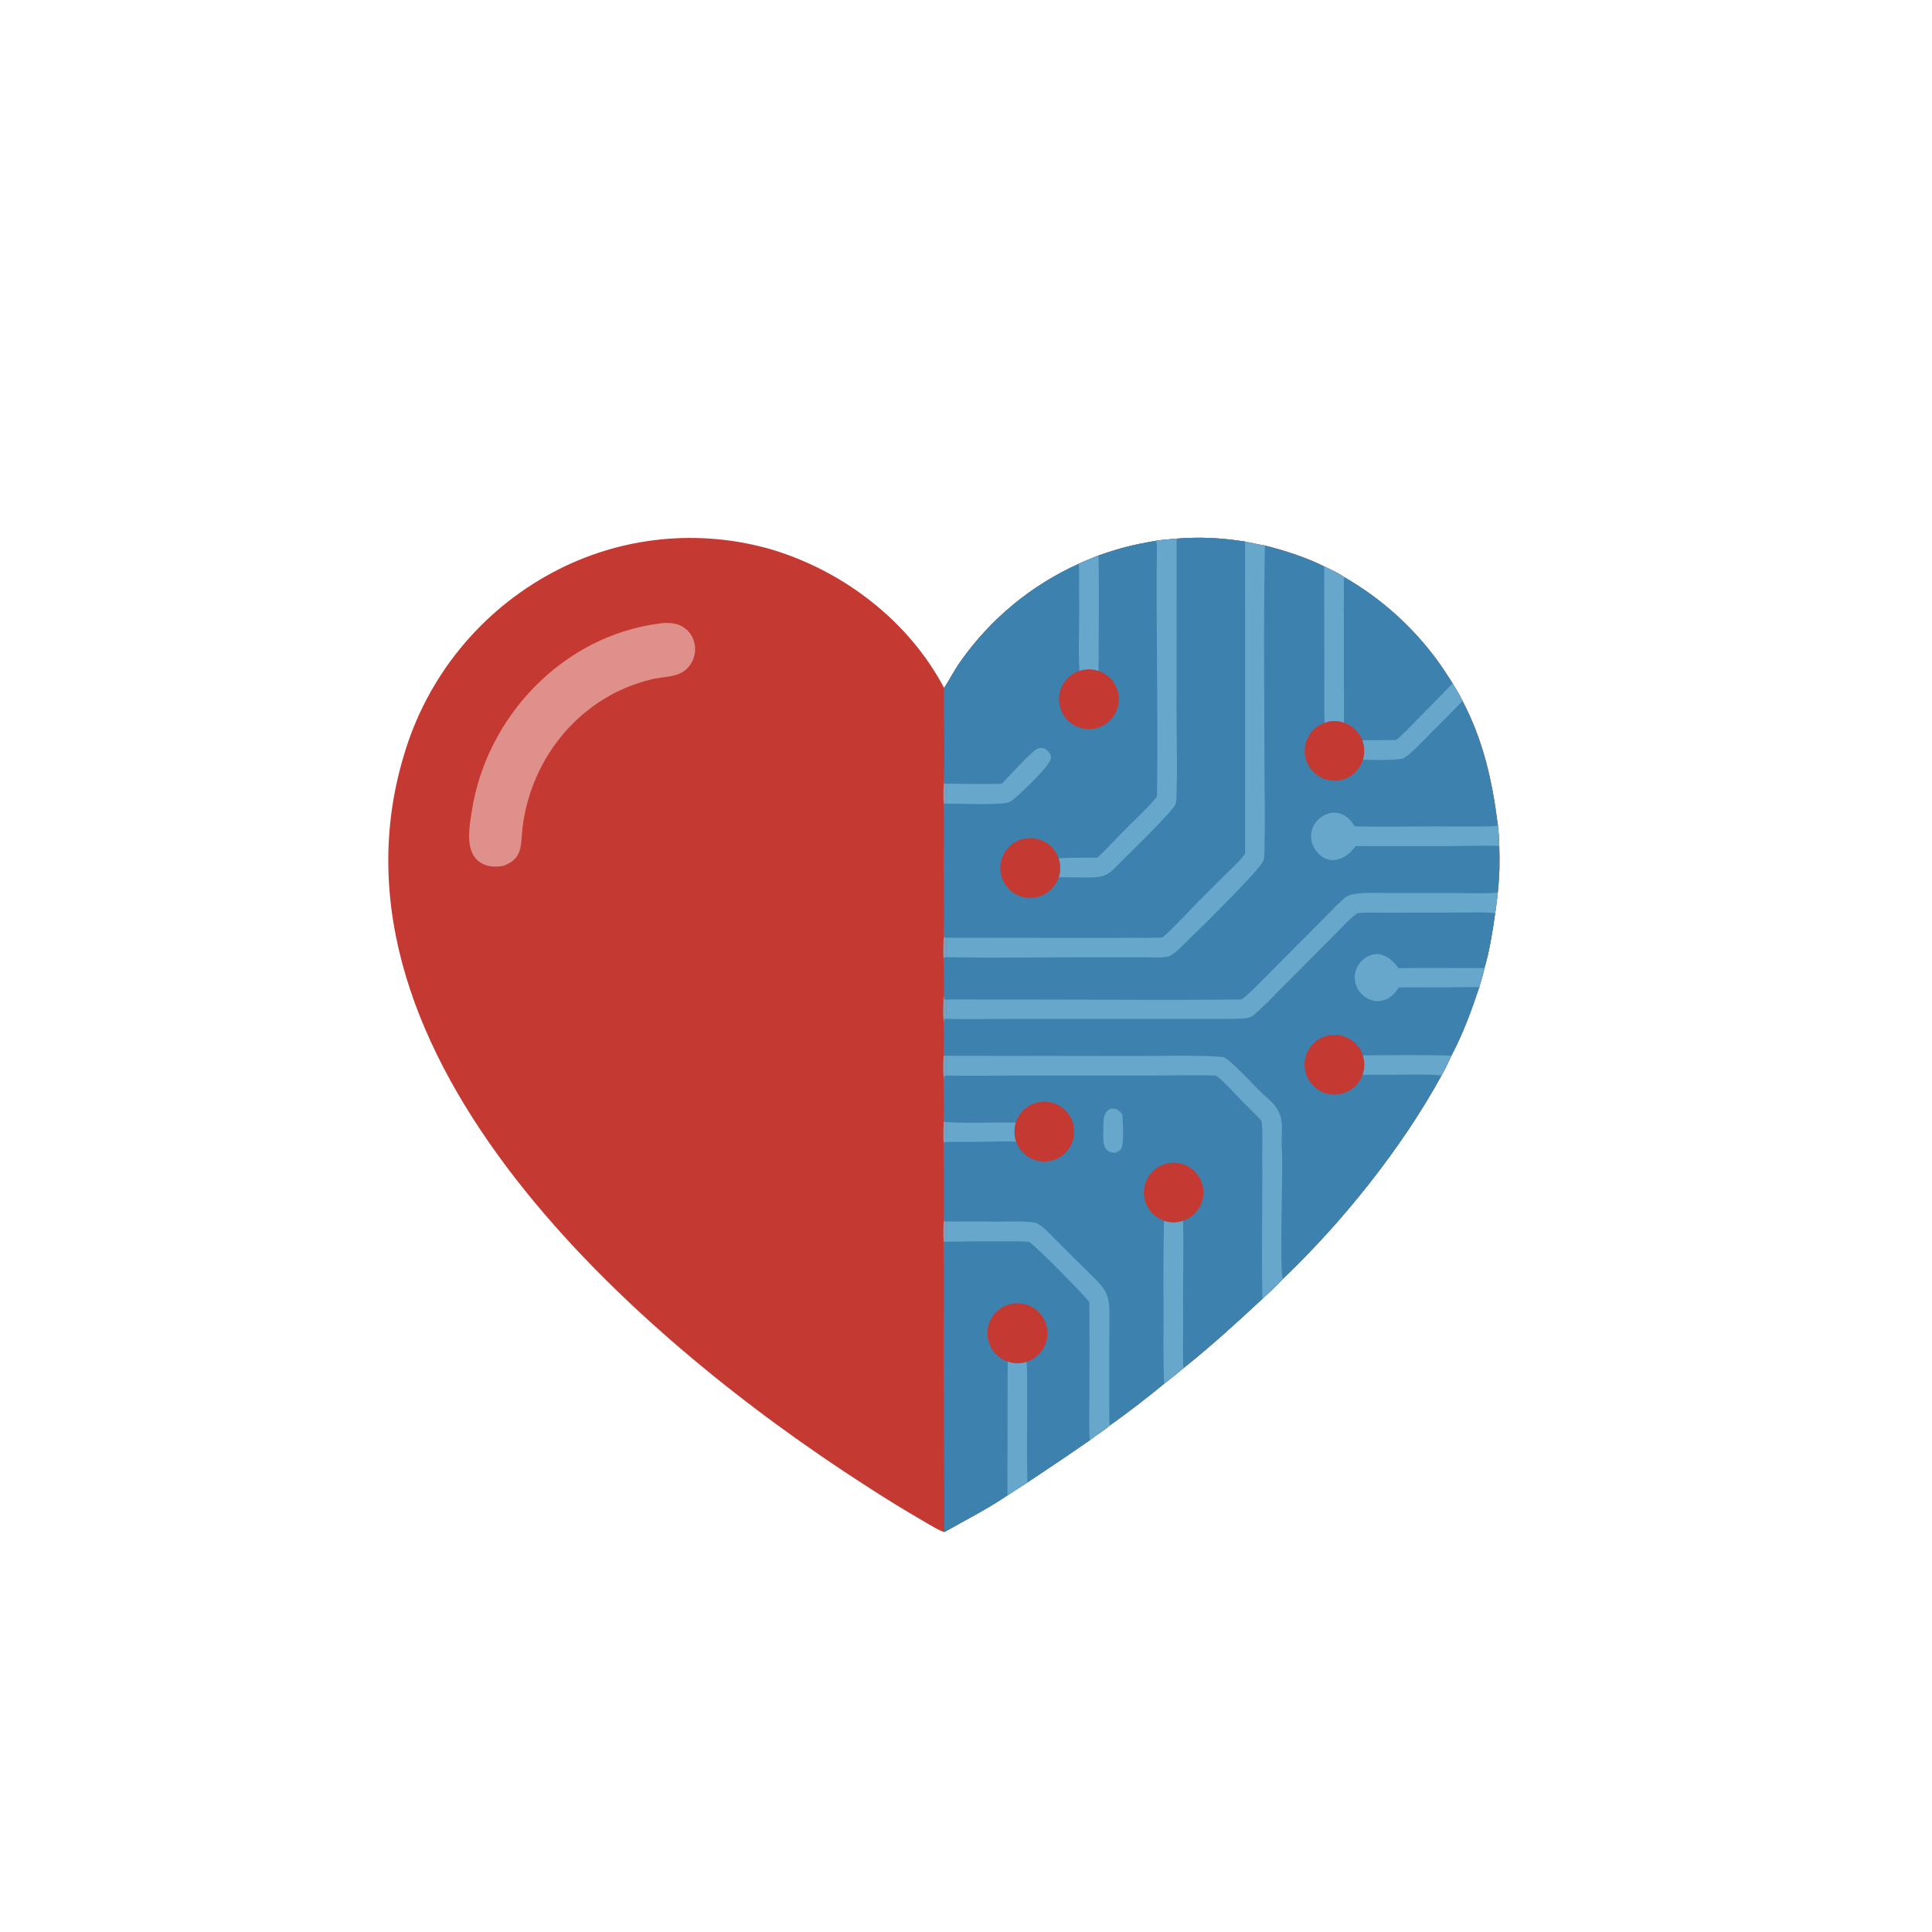
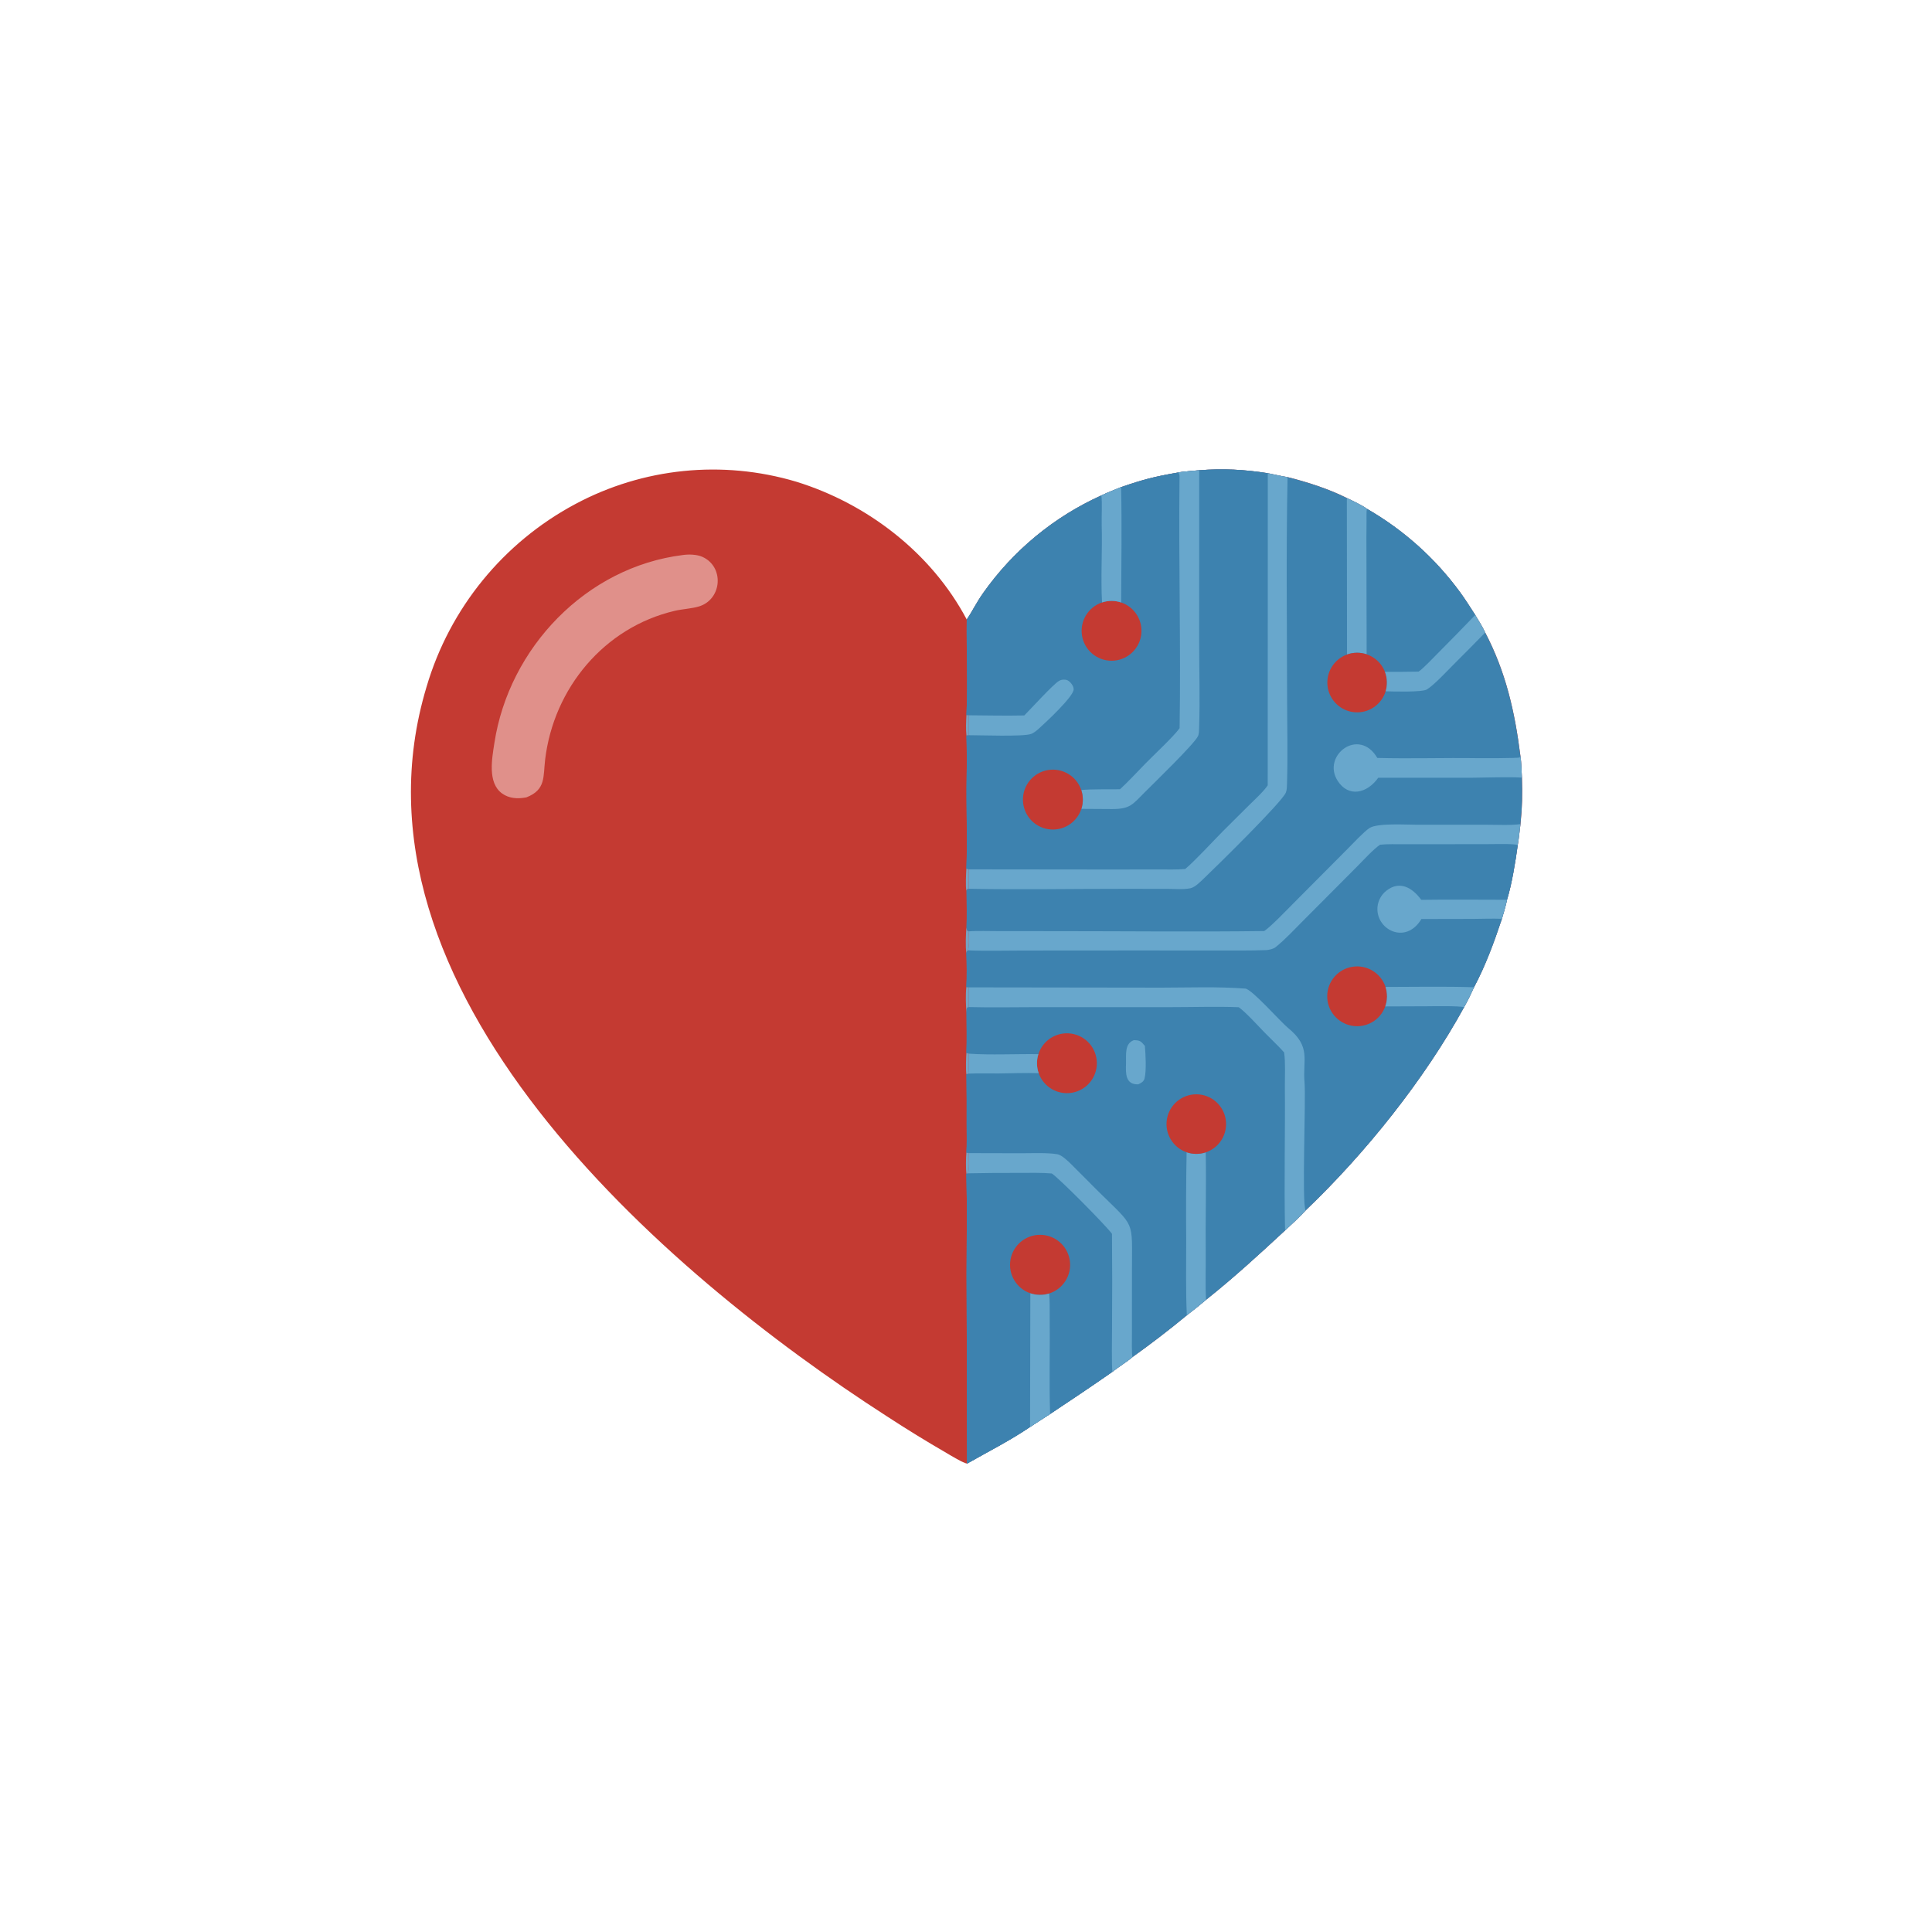
<svg xmlns="http://www.w3.org/2000/svg" viewBox="0 0 1024 1024" role="img" aria-label="Blood pressure monitor">
-   <g transform="translate(500 548) scale(0.7) translate(-518 -521.5)">
+   <g transform="translate(512 511.75) scale(0.7) translate(-518 -521.5)">
    <path fill="#C43A32" d="M694.575 146.49C712.771 145.066 728.459 145.919 746.511 148.72C750.914 149.598 757.177 151.033 761.487 151.687C776.241 155.385 792.761 160.651 806.372 167.514C810.153 169.32 818.531 173.244 821.531 175.672C849.205 191.562 873.24 213.079 892.084 238.834C896.273 244.542 899.71 250.183 903.584 256.08C906.163 260.336 909.047 264.891 911.128 269.375C926.826 299.437 933.537 329.333 937.766 362.649C938.596 367.712 938.566 374.046 938.931 379.232C939.348 391.957 939.174 401.647 937.834 414.405C937.116 419.633 936.688 425.229 935.759 430.355C934.066 442.699 931.312 459.804 927.656 471.698C926.626 476.554 925.139 481.377 923.753 486.15C917.85 503.859 911.429 521.414 902.657 537.949C900.109 543.515 898.101 547.689 895.12 553.048C865.114 607.858 820.424 663.692 775.116 706.928C770.039 712.356 765.031 717.063 759.584 722.066C740.145 740.102 720.501 758.096 699.732 774.602C694.861 778.769 690.272 782.389 685.198 786.315C671.871 797.325 658.16 807.862 644.09 817.906C639.605 821.763 633.565 825.33 628.863 829.1C612.769 840.305 597.908 850.27 581.672 861.052C576.662 864.354 571.451 867.545 566.501 870.871C551.256 881.235 534.746 889.54 518.847 898.578C516.25 898.506 505.998 892.204 503.257 890.603C487.972 881.758 472.928 872.502 458.142 862.845C288.564 753.736 40.452 538.965 109.588 310.321C127.073 251.026 167.626 201.229 222.152 172.1C273.479 144.619 333.582 138.52 389.383 155.13C443.4 171.782 492.029 209.277 518.565 259.529C522.921 253.119 525.922 246.594 531.005 239.462C553.693 207.269 584.599 181.749 620.503 165.561C625.261 163.305 630.55 161.262 635.452 159.261C652.699 153.325 660.663 151.337 678.612 148.2C680.107 147.726 692.305 146.694 694.575 146.49Z" />
    <path fill="#3D82AF" d="M694.575 146.49C712.771 145.066 728.459 145.919 746.511 148.72C750.914 149.598 757.177 151.033 761.487 151.687C776.241 155.385 792.761 160.651 806.372 167.514C810.153 169.32 818.531 173.244 821.531 175.672C849.205 191.562 873.24 213.079 892.084 238.834C896.273 244.542 899.71 250.183 903.584 256.08C906.163 260.336 909.047 264.891 911.128 269.375C926.826 299.437 933.537 329.333 937.766 362.649C938.596 367.712 938.566 374.046 938.931 379.232C939.348 391.957 939.174 401.647 937.834 414.405C937.116 419.633 936.688 425.229 935.759 430.355C934.066 442.699 931.312 459.804 927.656 471.698C926.626 476.554 925.139 481.377 923.753 486.15C917.85 503.859 911.429 521.414 902.657 537.949C900.109 543.515 898.101 547.689 895.12 553.048C865.114 607.858 820.424 663.692 775.116 706.928C770.039 712.356 765.031 717.063 759.584 722.066C740.145 740.102 720.501 758.096 699.732 774.602C694.861 778.769 690.272 782.389 685.198 786.315C671.871 797.325 658.16 807.862 644.09 817.906C639.605 821.763 633.565 825.33 628.863 829.1C612.769 840.305 597.908 850.27 581.672 861.052C576.662 864.354 571.451 867.545 566.501 870.871C551.256 881.235 534.746 889.54 518.847 898.578L518.458 755.24C518.452 730.206 518.912 704.072 518.329 679.145L519.197 678.845C520.787 677.171 520.183 666.458 520.145 663.537L518.284 663.207C518.76 658.024 518.483 647.313 518.487 641.685C518.566 629.075 518.508 616.464 518.313 603.854L519.814 603.333C520.302 599.192 520.116 592.569 520.12 588.229L518.29 587.699C518.705 577.863 518.428 567.007 518.369 557.093C518.377 555.52 518.282 554.89 518.83 553.389L520.029 552.952C520.217 548.17 520.07 542.865 520.036 538.041L518.246 537.877C518.733 529.822 518.567 520.081 518.255 511.992C518.725 510.385 518.287 511.004 519.512 510.003C520.514 507.395 520.376 498.434 519.878 495.652L518.743 494.935L518.272 492.735C518.784 484.419 518.478 473.298 518.292 464.877L518.696 463.827L520.051 463.375C520.107 460.324 520.376 451.428 519.973 448.676L518.275 448.126C519.259 425.311 518.011 401.704 518.478 378.806C518.687 368.523 518.665 357.565 518.314 347.297L519.983 347.101C520.253 342.378 520.124 336.819 520.13 332.033L518.312 331.883C519.451 309.762 518.264 282.215 518.565 259.529C522.921 253.119 525.922 246.594 531.005 239.462C553.693 207.269 584.599 181.749 620.503 165.561C625.261 163.305 630.55 161.262 635.452 159.261C652.699 153.325 660.663 151.337 678.612 148.2C680.107 147.726 692.305 146.694 694.575 146.49Z" />
    <path fill="#3D82AF" d="M520.029 552.952C537.127 553.405 555.607 553.007 572.851 553.007L673.281 553.017C688.923 553.017 709.22 552.431 724.533 553.073C729.819 556.853 739.388 567.397 744.16 572.319C748.298 576.587 755.189 583.028 758.875 587.317C759.985 595.012 759.373 605.501 759.438 613.403C759.737 649.614 758.782 685.869 759.584 722.066C740.145 740.102 720.501 758.096 699.732 774.602C694.861 778.769 690.272 782.389 685.198 786.315C671.871 797.325 658.16 807.862 644.09 817.906C639.605 821.763 633.565 825.33 628.863 829.1C612.769 840.305 597.908 850.27 581.672 861.052C576.662 864.354 571.451 867.545 566.501 870.871C551.256 881.235 534.746 889.54 518.847 898.578L518.458 755.24C518.452 730.206 518.912 704.072 518.329 679.145L519.197 678.845C520.787 677.171 520.183 666.458 520.145 663.537L518.284 663.207C518.76 658.024 518.483 647.313 518.487 641.685C518.566 629.075 518.508 616.464 518.313 603.854L519.814 603.333C520.302 599.192 520.116 592.569 520.12 588.229L518.29 587.699C518.705 577.863 518.428 567.007 518.369 557.093C518.377 555.52 518.282 554.89 518.83 553.389L520.029 552.952Z" />
    <path fill="#3D82AF" d="M519.197 678.845C532.254 678.58 545.315 678.473 558.375 678.525C565.889 678.521 575.593 678.285 582.94 678.955C588.657 682.624 624.148 718.551 628.533 724.646C628.745 748.571 628.756 772.497 628.568 796.421C628.551 801.574 628.191 825.084 628.863 829.1C612.769 840.305 597.908 850.27 581.672 861.052C576.662 864.354 571.451 867.545 566.501 870.871C551.256 881.235 534.746 889.54 518.847 898.578L518.458 755.24C518.452 730.206 518.912 704.072 518.329 679.145L519.197 678.845Z" />
    <path fill="#C43A32" d="M566.704 769.659C556.14 766.035 549.77 755.278 551.671 744.273C553.572 733.268 563.182 725.271 574.349 725.401C585.516 725.53 594.938 733.748 596.582 744.795C598.227 755.841 591.609 766.447 580.964 769.825C576.316 771.3 571.316 771.242 566.704 769.659Z" />
    <path fill="#68A7CC" d="M566.704 769.659C571.316 771.242 576.316 771.3 580.964 769.825C581.523 775.563 581.31 781.298 581.379 787.053C581.673 811.656 580.889 836.476 581.672 861.052C576.662 864.354 571.451 867.545 566.501 870.871L566.704 769.659Z" />
    <path fill="#68A7CC" d="M520.145 663.537L559.753 663.634C567.739 663.639 579.485 663.075 587.269 664.403C590.381 664.934 595.235 669.503 597.606 671.886L618.83 693.154C646.293 720.262 643.676 713.681 643.65 751.587L643.641 801.028C643.626 803.691 643.369 815.867 644.09 817.906C639.605 821.763 633.565 825.33 628.863 829.1C628.191 825.084 628.551 801.574 628.568 796.421C628.756 772.497 628.745 748.571 628.533 724.646C624.148 718.551 588.657 682.624 582.94 678.955C575.593 678.285 565.889 678.521 558.375 678.525C545.315 678.473 532.254 678.58 519.197 678.845C520.787 677.171 520.183 666.458 520.145 663.537Z" />
    <path fill="#68A7CC" d="M685.038 662.888C689.722 664.499 694.806 664.524 699.505 662.958C700.018 688.392 699.252 714.394 699.511 739.876C699.627 751.209 699.13 763.392 699.732 774.602C694.861 778.769 690.272 782.389 685.198 786.315C684.35 767.597 684.737 747.982 684.732 729.18C684.541 707.082 684.643 684.983 685.038 662.888Z" />
    <path fill="#C43A32" d="M572.812 588.617C576.175 578.031 586.716 571.443 597.705 573.058C608.695 574.673 616.894 584.015 617.07 595.121C617.246 606.228 609.346 615.824 598.413 617.786C587.48 619.748 576.736 613.497 573.04 603.022C571.399 598.373 571.319 593.316 572.812 588.617Z" />
    <path fill="#C43A32" d="M685.038 662.888C674.597 659.297 668.292 648.674 670.139 637.789C671.986 626.903 681.442 618.955 692.483 619.008C703.524 619.062 712.903 627.1 714.645 638.003C716.387 648.906 709.98 659.467 699.505 662.958C694.806 664.524 689.722 664.499 685.038 662.888Z" />
    <path fill="#68A7CC" d="M520.12 588.229C535.737 589.378 556.815 588.351 572.812 588.617C571.319 593.316 571.399 598.373 573.04 603.022C563.641 602.691 552.58 603.106 543.035 603.214C535.71 603.297 526.897 603.065 519.814 603.333C520.302 599.192 520.116 592.569 520.12 588.229Z" />
    <path fill="#68A7CC" d="M645.079 578.017C649.743 578.092 650.468 578.787 653.427 582.345C653.99 588.367 654.689 601.043 653.211 606.937C652.575 609.476 650.583 610.45 648.399 611.465C638.693 611.733 638.888 603.29 639.157 595.699C639.384 589.3 637.838 580.629 645.079 578.017Z" />
    <path fill="#3D82AF" d="M694.575 146.49C712.771 145.066 728.459 145.919 746.511 148.72L746.456 385.041C743.516 389.593 736.192 396.293 732.062 400.368L712.783 419.537C705.711 426.642 690.709 442.937 683.975 448.404C677.637 448.992 669.783 448.734 663.251 448.738L629.201 448.795L519.973 448.676L518.275 448.126C519.259 425.311 518.011 401.704 518.478 378.806C518.687 368.523 518.665 357.565 518.314 347.297L519.983 347.101C520.253 342.378 520.124 336.819 520.13 332.033L518.312 331.883C519.451 309.762 518.264 282.215 518.565 259.529C522.921 253.119 525.922 246.594 531.005 239.462C553.693 207.269 584.599 181.749 620.503 165.561C625.261 163.305 630.55 161.262 635.452 159.261C652.699 153.325 660.663 151.337 678.612 148.2C680.107 147.726 692.305 146.694 694.575 146.49Z" />
    <path fill="#68A7CC" d="M678.612 148.2C680.107 147.726 692.305 146.694 694.575 146.49L694.55 276.711C694.546 298.251 695.248 320.053 694.503 341.57C694.435 343.53 694.496 346.021 693.66 347.81C690.907 353.702 659.963 383.693 653.432 390.224C644.204 399.453 642.446 403.047 628.528 403.025L605.346 402.879C606.856 398.239 606.828 393.235 605.267 388.612C613.025 387.867 626.452 388.132 634.602 388.026C639.291 383.849 648.804 373.789 653.598 368.835C659.996 362.224 675.111 348.256 679.74 341.79C680.748 279.361 678.946 216.375 679.654 153.899C679.677 151.888 680.021 149.575 678.612 148.2Z" />
    <path fill="#C43A32" d="M605.346 402.879C601.904 413.462 591.29 419.983 580.293 418.271C569.297 416.559 561.168 407.12 561.106 395.991C561.044 384.862 569.068 375.333 580.045 373.499C591.022 371.664 601.707 378.067 605.267 388.612C606.828 393.235 606.856 398.239 605.346 402.879Z" />
    <path fill="#C43A32" d="M621.002 246.584C625.702 245.007 630.789 245.015 635.484 246.607C645.994 250.17 652.376 260.821 650.562 271.769C648.747 282.717 639.27 290.74 628.173 290.722C617.076 290.704 607.624 282.652 605.845 271.698C604.065 260.745 610.481 250.114 621.002 246.584Z" />
    <path fill="#68A7CC" d="M562.133 332.146C567.445 326.811 583.826 308.746 588.389 306.006C589.57 305.297 590.768 305.028 592.136 305.019C594.148 305.005 595.406 305.543 596.826 306.985C598.217 308.397 599.53 310.356 599.506 312.425C599.443 317.827 578.385 337.463 573.293 341.99C571.5 343.584 569.419 345.417 567.129 346.199C560.921 348.32 528.872 347.083 519.983 347.101C520.253 342.378 520.124 336.819 520.13 332.033C533.773 332.123 548.529 332.46 562.133 332.146Z" />
    <path fill="#68A7CC" d="M620.503 165.561C625.261 163.305 630.55 161.262 635.452 159.261C636.079 187.764 635.589 217.982 635.484 246.607C630.789 245.015 625.702 245.007 621.002 246.584C619.947 228.129 621.292 206.856 620.754 188.162C620.567 181.659 621.234 171.74 620.503 165.561Z" />
    <path fill="#3D82AF" d="M831.546 430.015C836.698 429.447 844.195 429.648 849.567 429.643L879.184 429.634L915.253 429.579C918.71 429.575 933.923 429.125 935.759 430.355C934.066 442.699 931.312 459.804 927.656 471.698C926.626 476.554 925.139 481.377 923.753 486.15C917.85 503.859 911.429 521.414 902.657 537.949C900.109 543.515 898.101 547.689 895.12 553.048C865.114 607.858 820.424 663.692 775.116 706.928C770.039 712.356 765.031 717.063 759.584 722.066C758.782 685.869 759.737 649.614 759.438 613.403C759.373 605.501 759.985 595.012 758.875 587.317C755.189 583.028 748.298 576.587 744.16 572.319C739.388 567.397 729.819 556.853 724.533 553.073C709.22 552.431 688.923 553.017 673.281 553.017L572.851 553.007C555.607 553.007 537.127 553.405 520.029 552.952C520.217 548.17 520.07 542.865 520.036 538.041L518.246 537.877C518.733 529.822 518.567 520.081 518.255 511.992C518.725 510.385 518.287 511.004 519.512 510.003C531.972 510.575 548.381 510.128 561.078 510.145L644.631 510.087L709.583 510.112C721.401 510.115 733.425 510.225 745.233 509.833C747.296 509.765 750.824 508.893 752.398 507.627C759.619 501.817 766.92 493.951 773.485 487.354L814.344 446.326C818.762 441.892 826.56 433.295 831.546 430.015Z" />
    <path fill="#68A7CC" d="M520.036 538.041L666.183 538.24C686.829 538.206 708.729 537.384 729.472 538.961C734.437 539.338 756.323 564.265 761.756 568.674C779.561 583.123 772.825 592.836 774.324 609.854C775.449 622.619 772.188 701.409 775.116 706.928C770.039 712.356 765.031 717.063 759.584 722.066C758.782 685.869 759.737 649.614 759.438 613.403C759.373 605.501 759.985 595.012 758.875 587.317C755.189 583.028 748.298 576.587 744.16 572.319C739.388 567.397 729.819 556.853 724.533 553.073C709.22 552.431 688.923 553.017 673.281 553.017L572.851 553.007C555.607 553.007 537.127 553.405 520.029 552.952C520.217 548.17 520.07 542.865 520.036 538.041Z" />
    <path fill="#68A7CC" d="M862.823 486.286C850.864 506.241 827.952 494.198 829.586 477.005C830.076 472.263 832.452 467.916 836.18 464.943C846.417 456.753 856.107 462.72 862.701 471.742C884.136 471.427 906.169 471.695 927.656 471.698C926.626 476.554 925.139 481.377 923.753 486.15C917.357 485.83 908.336 486.175 901.761 486.206L862.823 486.286Z" />
    <path fill="#C43A32" d="M835.453 552.466C831.713 562.877 820.998 569.061 810.112 567.092C799.227 565.122 791.358 555.574 791.504 544.513C791.649 533.452 799.766 524.115 810.7 522.432C821.633 520.749 832.182 527.213 835.647 537.719C837.23 542.519 837.162 547.71 835.453 552.466Z" />
    <path fill="#68A7CC" d="M835.647 537.719C857.411 537.699 881.104 537.244 902.657 537.949C900.109 543.515 898.101 547.689 895.12 553.048C890.787 551.947 872.266 552.301 867.269 552.347L835.453 552.466C837.162 547.71 837.23 542.519 835.647 537.719Z" />
    <path fill="#68A7CC" d="M746.511 148.72C750.914 149.598 757.177 151.033 761.487 151.687C760.327 207.097 761.053 262.68 761.127 318.109C761.156 339.965 761.735 361.997 761.066 383.835C761.001 385.93 760.996 388.672 760.167 390.593C756.907 398.147 708.152 445.969 698.386 455.296C695.794 457.771 691.558 462.194 688.004 462.962C682.608 464.129 675.749 463.449 670.197 463.451L636.308 463.433C598.688 463.398 558.579 464.133 521.126 463.407C520.767 463.399 520.409 463.388 520.051 463.375C520.107 460.324 520.376 451.428 519.973 448.676L629.201 448.795L663.251 448.738C669.783 448.734 677.637 448.992 683.975 448.404C690.709 442.937 705.711 426.642 712.783 419.537L732.062 400.368C736.192 396.293 743.516 389.593 746.456 385.041L746.511 148.72Z" />
    <path fill="#68A7CC" d="M743.768 495.392C748.585 492.372 761.603 478.71 766.093 474.208L806.687 433.421C810.666 429.407 819.313 420.166 823.469 417.418C829.357 413.526 851.044 414.879 858.464 414.885L911.777 414.89C919.11 414.882 930.953 415.476 937.834 414.405C937.116 419.633 936.688 425.229 935.759 430.355C933.923 429.125 918.71 429.575 915.253 429.579L879.184 429.634L849.567 429.643C844.195 429.648 836.698 429.447 831.546 430.015C826.56 433.295 818.762 441.892 814.344 446.326L773.485 487.354C766.92 493.951 759.619 501.817 752.398 507.627C750.824 508.893 747.296 509.765 745.233 509.833C733.425 510.225 721.401 510.115 709.583 510.112L644.631 510.087L561.078 510.145C548.381 510.128 531.972 510.575 519.512 510.003C520.514 507.395 520.376 498.434 519.878 495.652C525.255 495.114 537.058 495.445 542.932 495.448L587.343 495.474C639.067 495.478 692.133 496.074 743.768 495.392Z" />
    <path fill="#3D82AF" d="M821.531 175.672C849.205 191.562 873.24 213.079 892.084 238.834C896.273 244.542 899.71 250.183 903.584 256.08C894.234 265.823 884.795 275.479 875.267 285.049C872.15 288.199 863.895 296.911 860.676 298.957C852.19 299.096 843.703 299.15 835.216 299.121C832.801 292.855 827.721 287.991 821.357 285.85L821.205 209.526C821.146 201.354 821.17 193.182 821.279 185.011C821.313 182.341 821.1 178.117 821.531 175.672Z" />
    <path fill="#68A7CC" d="M830.155 379.299C821.73 391.177 807.746 394.47 799.467 381.736C787.026 362.6 815.548 340.606 829.428 364.31C854.22 364.996 880.133 364.109 905.041 364.49C909.109 364.552 935.064 364.554 937.199 364L937.766 362.649C938.596 367.712 938.566 374.046 938.931 379.232C929.59 378.56 911.856 379.249 901.599 379.303L830.155 379.299Z" />
    <path fill="#68A7CC" d="M806.372 167.514C810.153 169.32 818.531 173.244 821.531 175.672C821.1 178.117 821.313 182.341 821.279 185.011C821.17 193.182 821.146 201.354 821.205 209.526L821.357 285.85C816.528 284.225 811.292 284.283 806.5 286.012L806.372 167.514Z" />
    <path fill="#C43A32" d="M806.5 286.012C811.292 284.283 816.528 284.225 821.357 285.85C827.721 287.991 832.801 292.855 835.216 299.121C837.032 303.834 837.215 309.021 835.735 313.85C832.625 323.994 822.867 330.602 812.294 329.724C801.72 328.845 793.186 320.719 791.792 310.201C790.398 299.683 796.52 289.614 806.5 286.012Z" />
    <path fill="#68A7CC" d="M860.676 298.957C863.895 296.911 872.15 288.199 875.267 285.049C884.795 275.479 894.234 265.823 903.584 256.08C906.163 260.336 909.047 264.891 911.128 269.375C903.098 277.614 895.006 285.794 886.854 293.914C881.996 298.793 872.376 309.17 866.935 312.474C863.32 314.67 840.851 314.028 835.735 313.85C837.215 309.021 837.032 303.834 835.216 299.121C843.703 299.15 852.19 299.096 860.676 298.957Z" />
    <path fill="#77A2C0" d="M518.255 511.992C517.48 506.867 517.918 497.917 518.272 492.735L518.743 494.935L519.878 495.652C520.376 498.434 520.514 507.395 519.512 510.003C518.287 511.004 518.725 510.385 518.255 511.992Z" />
    <path fill="#77A2C0" d="M518.369 557.093C517.809 551.824 517.648 543.072 518.246 537.877L520.036 538.041C520.07 542.865 520.217 548.17 520.029 552.952L518.83 553.389C518.282 554.89 518.377 555.52 518.369 557.093Z" />
    <path fill="#77A2C0" d="M518.292 464.877C517.558 462.197 518.042 451.284 518.275 448.126L519.973 448.676C520.376 451.428 520.107 460.324 520.051 463.375L518.696 463.827L518.292 464.877Z" />
    <path fill="#77A2C0" d="M518.29 587.699L520.12 588.229C520.116 592.569 520.302 599.192 519.814 603.333L518.313 603.854C517.696 601.633 518.043 590.308 518.29 587.699Z" />
    <path fill="#77A2C0" d="M518.284 663.207L520.145 663.537C520.183 666.458 520.787 677.171 519.197 678.845L518.329 679.145C517.76 676.145 517.926 666.332 518.284 663.207Z" />
    <path fill="#77A2C0" d="M518.312 331.883L520.13 332.033C520.124 336.819 520.253 342.378 519.983 347.101L518.314 347.297C517.774 342.925 518.06 336.331 518.312 331.883Z" />
    <path fill="#E0908A" d="M303.577 210.685C308.045 210.007 314.207 210.227 318.233 211.99C334.916 219.296 333.513 243.685 316.287 249.462C310.23 251.351 303.606 251.495 297.456 252.935C243.993 265.454 205.804 311.593 199.345 365.511C197.788 378.509 200.003 388.407 185.174 394.153L184.492 394.281C178.267 395.399 171.95 395 166.684 391.186C155.521 383.101 159.144 364.453 160.928 352.883C172.028 280.903 230.387 219.791 303.577 210.685Z" />
  </g>
</svg>
